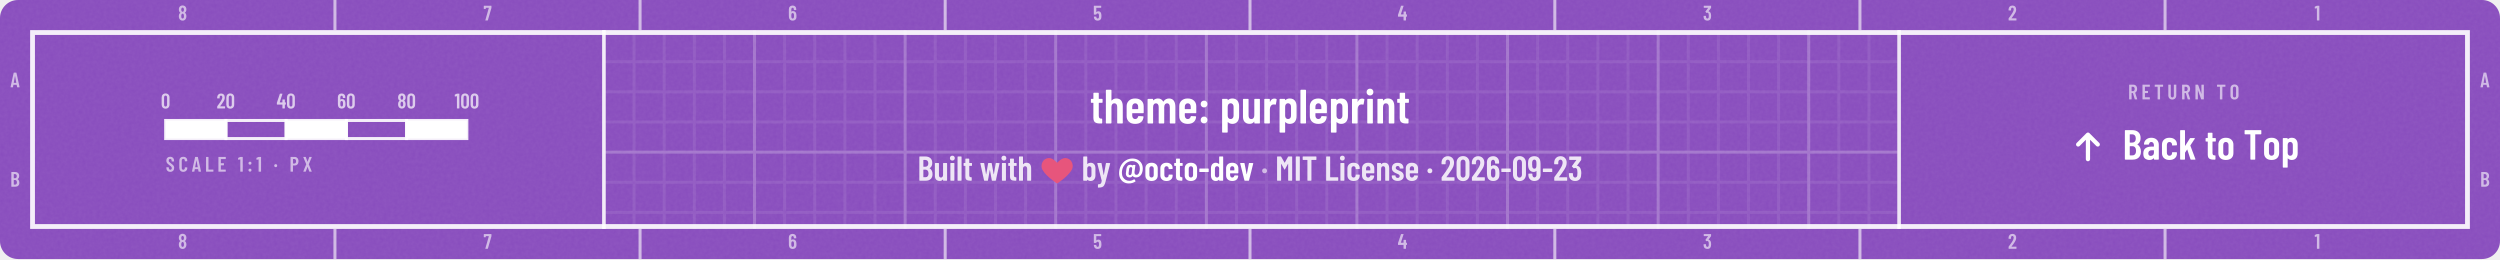
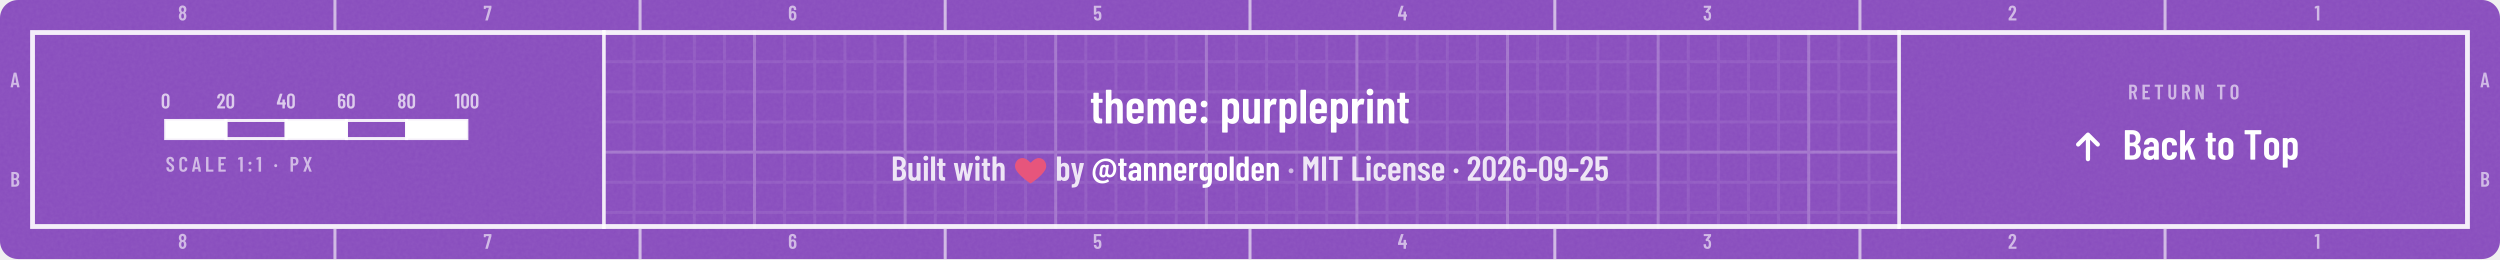
<svg xmlns="http://www.w3.org/2000/svg" width="830" height="86" viewBox="0 0 830 86" role="img" aria-labelledby="t d">
  <defs>
    <clipPath id="kc1">
      <rect x="0" y="0" width="830" height="86" rx="6" />
    </clipPath>
    <filter id="kn2" x="0" y="0" width="100%" height="100%">
      <feTurbulence type="fractalNoise" baseFrequency=".85" numOctaves="2" stitchTiles="stitch" />
      <feColorMatrix values="0 0 0 0 1 0 0 0 0 1 0 0 0 0 1 0 0 0 0.06 0" />
    </filter>
    <pattern id="kp3" width="10" height="10" patternUnits="userSpaceOnUse">
      <path d="M10 .5H.5V10" fill="none" stroke="#FFFFFF" stroke-opacity="0.075" />
    </pattern>
    <pattern id="kp4" width="50" height="50" patternUnits="userSpaceOnUse">
      <path d="M50 .5H.5V50" fill="none" stroke="#FFFFFF" stroke-opacity="0.16" />
    </pattern>
    <clipPath id="kc5">
      <path clip-rule="evenodd" d="M10 10h810v66h-810zM10 10h190v66h-190zM630 10h190v66h-190z" />
    </clipPath>
    <path id="m45" d="M27 263V339Q27 344 30 348Q34 351 39 351H286Q291 351 294 348Q298 344 298 339V263Q298 258 294 254Q291 251 286 251H39Q34 251 30 254Q27 258 27 263Z" />
    <path id="m48" d="M38 183V517Q38 604 89 658Q140 711 224 711Q309 711 360 658Q412 604 412 517V183Q412 96 360 42Q309 -11 224 -11Q140 -11 89 42Q38 96 38 183ZM296 176V524Q296 563 276 586Q257 610 224 610Q192 610 173 586Q154 563 154 524V176Q154 137 173 114Q192 90 224 90Q257 90 276 114Q296 137 296 176Z" />
    <path id="m49" d="M122 700H218Q223 700 226 696Q230 693 230 688V12Q230 7 226 4Q223 0 218 0H126Q121 0 118 4Q114 7 114 12V576Q114 578 112 580Q111 582 109 581L27 565H24Q13 565 13 576L10 643Q10 653 18 657L107 697Q114 700 122 700Z" />
    <path id="m50" d="M173 100H392Q397 100 400 96Q404 93 404 88V12Q404 7 400 4Q397 0 392 0H43Q38 0 34 4Q31 7 31 12V92Q31 101 36 107L75 160Q114 212 152 266Q189 320 215 363Q273 459 273 522Q273 562 256 585Q238 608 209 608Q180 608 163 586Q146 563 147 526V487Q147 482 144 478Q140 475 135 475H41Q36 475 32 478Q29 482 29 487V530Q33 610 84 659Q134 708 214 708Q293 708 342 656Q390 605 390 521Q390 471 373 422Q356 373 319 317Q294 277 260 229Q225 181 214 166Q184 126 170 106Q168 104 169 102Q170 100 173 100Z" />
    <path id="m51" d="M387 218Q387 169 380 134Q368 66 326 29Q283 -8 210 -8Q134 -8 86 32Q38 73 32 143Q30 165 28 207Q28 219 40 219H132Q144 219 144 207Q146 173 148 156Q153 125 169 108Q185 92 210 92Q234 92 250 108Q266 123 271 152Q276 182 276 230Q276 281 269 315Q263 341 248 355Q233 369 210 369Q195 369 183 360Q177 356 174 356Q172 356 166 360L119 408Q115 412 115 417Q115 421 118 425L243 595Q245 597 244 599Q242 601 239 601H49Q44 601 40 604Q37 608 37 613V688Q37 693 40 696Q44 700 49 700H373Q378 700 382 696Q385 693 385 688V609Q385 602 380 594L266 438Q262 432 268 431Q309 426 338 392Q368 358 378 307Q387 267 387 218Z" />
    <path id="m52" d="M443 275V194Q443 189 440 186Q436 182 431 182H401Q396 182 396 177V12Q396 7 392 4Q389 0 384 0H292Q287 0 284 4Q280 7 280 12V177Q280 182 275 182H29Q24 182 20 186Q17 189 17 194V259Q17 268 19 274L158 690Q161 700 171 700H271Q277 700 280 696Q283 693 281 686L153 293Q152 287 157 287H275Q280 287 280 292V412Q280 417 284 420Q287 424 292 424H384Q389 424 392 420Q396 417 396 412V292Q396 287 401 287H431Q436 287 440 284Q443 280 443 275Z" />
    <path id="m53" d="M400 216Q400 175 396 146Q391 72 344 32Q297 -8 219 -8Q145 -8 99 30Q53 68 43 144L40 172Q40 184 52 184H144Q156 184 157 172Q157 166 159 154Q171 92 219 92Q244 92 260 108Q275 124 280 153Q284 178 284 217Q284 254 278 281Q273 307 258 322Q242 336 219 336Q171 336 157 290Q154 279 144 279H51Q46 279 42 282Q39 286 39 291V688Q39 693 42 696Q46 700 51 700H377Q382 700 386 696Q389 693 389 688V612Q389 607 386 604Q382 600 377 600H160Q155 600 155 595V400Q155 397 157 396Q159 396 161 398Q178 416 202 426Q227 437 254 437Q314 437 350 398Q387 360 394 290Q400 259 400 216Z" />
    <path id="m54" d="M401 216Q401 193 399 151Q394 75 346 34Q299 -8 221 -8Q147 -8 101 30Q55 69 46 144Q40 171 40 207L39 532Q39 613 88 660Q138 708 219 708Q295 708 343 660Q391 612 391 532V507Q391 502 388 498Q384 495 379 495H287Q282 495 278 498Q275 502 275 507V526Q275 560 258 582Q242 605 219 605Q191 605 174 583Q156 561 156 526V423Q156 420 158 419Q160 418 162 420Q191 447 234 447Q303 447 346 403Q389 359 396 286Q401 253 401 216ZM284 224Q284 250 279 295Q267 353 220 353Q196 353 180 338Q165 322 160 292Q156 257 156 224Q156 195 159 157Q164 125 180 108Q195 91 220 91Q245 91 260 109Q276 127 281 160Q284 196 284 224Z" />
    <path id="m55" d="M90 13 255 594Q257 600 251 600H116Q111 600 111 595V559Q111 554 108 550Q104 547 99 547H28Q23 547 20 550Q16 554 16 559L17 688Q17 693 20 696Q24 700 29 700H368Q373 700 376 696Q380 693 380 688V607Q380 603 378 593L211 10Q208 0 197 0H100Q87 0 90 13Z" />
    <path id="m56" d="M325 364Q358 345 375 306Q396 259 396 200Q396 147 380 107Q360 53 318 22Q275 -8 216 -8Q158 -8 116 22Q73 52 53 106Q38 148 38 200Q38 259 56 301Q71 341 109 363Q113 366 109 369Q76 390 58 427Q38 470 38 523Q38 581 58 620Q78 664 120 688Q161 712 216 712Q270 712 312 688Q353 665 374 621Q396 579 396 523Q396 471 376 429Q358 392 325 371Q319 367 325 364ZM159 559Q152 541 152 513Q152 483 162 456Q169 435 183 423Q197 411 216 411Q237 411 252 424Q266 436 273 459Q281 483 281 513Q281 547 271 568Q264 589 250 600Q236 612 216 612Q198 612 184 602Q171 591 164 573ZM281 206Q281 244 272 271Q266 295 252 308Q237 322 216 322Q195 322 180 308Q166 294 160 268Q152 242 152 208Q152 177 158 151Q163 123 178 108Q194 92 216 92Q239 92 255 108Q271 124 276 153Q281 180 281 206Z" />
    <path id="m57" d="M384 168Q384 87 334 40Q285 -8 204 -8Q128 -8 80 40Q32 88 32 168V193Q32 198 36 202Q39 205 44 205H136Q141 205 144 202Q148 198 148 193V174Q148 140 164 118Q181 95 204 95Q232 95 250 117Q267 139 267 174V276Q267 279 265 280Q263 281 261 279Q232 253 189 253Q120 253 77 297Q34 341 27 414Q22 447 22 484Q22 518 25 549Q29 625 76 666Q124 708 203 708Q276 708 322 670Q368 631 378 556Q383 526 383 493ZM267 476Q267 506 264 543Q253 609 204 609Q179 609 163 591Q147 573 142 540Q140 516 140 476Q140 439 145 405Q150 377 166 362Q181 347 204 347Q228 347 244 362Q259 378 263 408Q267 443 267 476Z" />
    <path id="m58" d="M57 404Q57 435 77 455Q97 475 128 475Q159 475 178 455Q198 435 198 404Q198 373 178 353Q158 333 128 333Q97 333 77 353Q57 373 57 404ZM57 73Q57 104 77 124Q97 144 128 144Q159 144 178 124Q198 104 198 73Q198 42 178 22Q158 2 128 2Q97 2 77 22Q57 42 57 73Z" />
    <path id="m64" d="M722 352Q722 327 719 301Q706 204 655 150Q604 95 529 95Q465 95 431 135Q427 138 424 134Q409 113 387 104Q365 94 343 94Q292 94 262 124Q233 154 233 201Q233 218 238 250L242 283Q244 307 250 347Q268 461 367 461Q380 461 394 456Q409 451 421 440Q428 435 428 442V444Q429 455 441 455H497Q509 455 508 442L484 258Q483 252 483 240Q483 206 499 188Q515 170 541 170Q577 170 602 206Q626 243 634 303Q637 326 637 346Q637 413 609 463Q581 513 530 540Q480 567 414 567Q342 567 279 530Q216 492 174 426Q132 359 122 275Q119 251 119 229Q119 156 149 104Q179 51 228 24Q277 -3 333 -3Q408 -3 468 39Q473 42 476 42Q482 42 485 36L511 -6Q513 -9 513 -14Q513 -19 508 -23Q472 -48 424 -63Q375 -78 319 -78Q239 -78 175 -42Q111 -5 74 62Q38 130 38 221Q38 253 42 280Q55 384 109 466Q163 549 246 595Q328 641 422 641Q510 641 578 605Q646 569 684 504Q722 438 722 352ZM400 212 403 233 404 243 414 326 416 343Q419 365 408 379Q398 393 379 393Q360 393 346 379Q332 365 329 343L326 322Q320 283 320 276L312 212Q311 188 321 174Q331 161 350 161Q369 161 382 175Q396 189 400 212Z" />
    <path id="m65" d="M325 11 306 116Q306 121 300 121H154Q148 121 148 116L129 11Q128 0 116 0H25Q11 0 14 13L162 689Q164 700 175 700H281Q292 700 294 689L442 13V9Q442 0 431 0H338Q326 0 325 11ZM171 212H282Q288 212 287 217L229 533Q228 536 226 536Q224 536 223 533L166 217Q165 212 171 212Z" />
    <path id="m66" d="M242 0H66Q61 0 58 4Q54 7 54 12V688Q54 693 58 696Q61 700 66 700H224Q319 700 373 652Q427 604 427 512Q427 409 354 365Q349 362 352 359Q391 334 413 292Q435 250 435 192Q435 100 382 50Q328 0 242 0ZM170 595V409Q170 404 175 404H226Q267 404 290 429Q313 454 313 500Q313 548 290 574Q267 600 226 600H175Q170 600 170 595ZM319 208Q319 260 296 290Q273 319 233 319H175Q170 319 170 314V106Q170 101 175 101H233Q273 101 296 129Q319 157 319 208Z" />
    <path id="m67" d="M42 180V521Q42 607 94 658Q145 708 230 708Q316 708 368 658Q420 607 420 521V509Q420 504 416 500Q413 496 408 496L315 492Q303 492 303 504V529Q303 564 283 586Q263 608 230 608Q198 608 178 586Q158 564 158 529V171Q158 136 178 114Q198 92 230 92Q263 92 283 114Q303 136 303 171V196Q303 201 306 204Q310 208 315 208L408 204Q413 204 416 200Q420 197 420 192V180Q420 95 368 44Q316 -8 230 -8Q145 -8 94 44Q42 95 42 180Z" />
    <path id="m69" d="M391 600H175Q170 600 170 595V406Q170 401 175 401H303Q308 401 312 398Q315 394 315 389V312Q315 307 312 304Q308 300 303 300H175Q170 300 170 295V105Q170 100 175 100H391Q396 100 400 96Q403 93 403 88V12Q403 7 400 4Q396 0 391 0H66Q61 0 58 4Q54 7 54 12V688Q54 693 58 696Q61 700 66 700H391Q396 700 400 696Q403 693 403 688V612Q403 607 400 604Q396 600 391 600Z" />
    <path id="m73" d="M54 12V688Q54 693 58 696Q61 700 66 700H158Q163 700 166 696Q170 693 170 688V12Q170 7 166 4Q163 0 158 0H66Q61 0 58 4Q54 7 54 12Z" />
    <path id="m76" d="M54 12V688Q54 693 58 696Q61 700 66 700H158Q163 700 166 696Q170 693 170 688V105Q170 100 175 100H391Q396 100 400 96Q403 93 403 88V12Q403 7 400 4Q396 0 391 0H66Q61 0 58 4Q54 7 54 12Z" />
    <path id="m77" d="M383 700H475Q480 700 484 696Q487 693 487 688V12Q487 7 484 4Q480 0 475 0H383Q378 0 374 4Q371 7 371 12V484Q371 488 369 488Q367 488 365 485L278 327Q273 319 269 319Q265 319 260 327L173 485Q171 488 169 488Q167 488 167 484V12Q167 7 164 4Q160 0 155 0H63Q58 0 54 4Q51 7 51 12V688Q51 693 54 696Q58 700 63 700H155Q165 700 170 692L267 521Q270 517 273 521L368 692Q373 700 383 700Z" />
    <path id="m78" d="M350 700H441Q446 700 450 696Q453 693 453 688V12Q453 7 450 4Q446 0 441 0H336Q326 0 323 10L174 434Q173 437 170 436Q168 436 168 433L169 12Q169 7 166 4Q162 0 157 0H66Q61 0 58 4Q54 7 54 12V688Q54 693 58 696Q61 700 66 700H169Q179 700 182 690L332 269Q333 266 336 266Q338 267 338 270V688Q338 693 342 696Q345 700 350 700Z" />
    <path id="m79" d="M42 182V518Q42 604 94 656Q147 708 233 708Q319 708 372 656Q425 604 425 518V182Q425 96 372 44Q319 -8 233 -8Q147 -8 94 44Q42 96 42 182ZM309 177V523Q309 561 288 584Q267 608 233 608Q199 608 178 584Q158 561 158 523V177Q158 139 178 116Q199 92 233 92Q267 92 288 116Q309 139 309 177Z" />
    <path id="m80" d="M432 495Q432 405 384 350Q337 295 259 295H174Q169 295 169 290V12Q169 7 166 4Q162 0 157 0H65Q60 0 56 4Q53 7 53 12V689Q53 694 56 698Q60 701 65 701H253Q306 701 346 675Q387 649 410 602Q432 555 432 495ZM316 492Q316 542 294 572Q271 601 234 601H174Q169 601 169 596V391Q169 386 174 386H234Q271 386 294 414Q316 443 316 492Z" />
    <path id="m82" d="M318 10 233 297Q231 301 228 301H175Q170 301 170 296V12Q170 7 166 4Q163 0 158 0H66Q61 0 58 4Q54 7 54 12V688Q54 693 58 696Q61 700 66 700H254Q307 700 348 674Q388 649 410 602Q433 556 433 496Q433 434 409 389Q385 344 342 321Q338 320 339 315L437 14Q438 12 438 9Q438 0 427 0H331Q321 0 318 10ZM170 595V396Q170 391 175 391H236Q272 391 294 419Q317 447 317 495Q317 543 294 572Q272 600 236 600H175Q170 600 170 595Z" />
    <path id="m83" d="M34 173V199Q34 204 38 208Q41 211 46 211H137Q142 211 146 208Q149 204 149 199V179Q149 140 168 116Q188 92 219 92Q250 92 270 114Q290 137 290 174Q290 200 279 219Q268 238 248 255Q228 272 184 304Q134 340 104 368Q73 396 52 436Q32 475 32 527Q32 610 82 659Q132 708 214 708Q297 708 348 656Q399 605 399 520V496Q399 491 396 488Q392 484 387 484H297Q292 484 288 488Q285 491 285 496V522Q285 561 266 584Q246 608 214 608Q184 608 165 586Q146 565 146 527Q146 491 166 466Q187 441 247 397Q308 352 339 324Q370 295 387 261Q404 227 404 180Q404 95 353 44Q302 -8 219 -8Q136 -8 85 42Q34 92 34 173Z" />
    <path id="m84" d="M425 688V612Q425 607 422 604Q418 600 413 600H286Q281 600 281 595V12Q281 7 278 4Q274 0 269 0H177Q172 0 168 4Q165 7 165 12V595Q165 600 160 600H40Q35 600 32 604Q28 607 28 612V688Q28 693 32 696Q35 700 40 700H413Q418 700 422 696Q425 693 425 688Z" />
    <path id="m85" d="M50 194V688Q50 693 54 696Q57 700 62 700H154Q159 700 162 696Q166 693 166 688V182Q166 142 186 117Q206 92 239 92Q272 92 292 117Q312 142 312 182V688Q312 693 316 696Q319 700 324 700H416Q421 700 424 696Q428 693 428 688V194Q428 103 376 48Q324 -8 239 -8Q153 -8 102 48Q50 103 50 194Z" />
    <path id="m88" d="M31 14 168 347Q169 350 168 353L31 686Q30 688 30 692Q30 700 40 700H135Q145 700 148 690L228 473Q229 470 231 470Q233 470 234 473L313 690Q316 700 326 700H420Q427 700 429 696Q431 692 429 686L292 353Q291 350 292 347L429 14Q430 12 430 8Q430 0 420 0H327Q316 0 313 10L234 226Q233 229 231 229Q229 229 228 226L148 10Q145 0 134 0H40Q33 0 31 4Q29 8 31 14Z" />
    <path id="m97" d="M397 352V12Q397 7 394 4Q390 0 385 0H293Q288 0 284 4Q281 7 281 12V31Q281 34 279 35Q277 36 275 33Q240 -8 173 -8Q116 -8 72 24Q29 57 29 143Q29 233 82 271Q134 309 224 309H276Q281 309 281 314V340Q281 376 263 398Q245 419 218 419Q197 419 183 406Q169 392 166 369Q165 357 153 357H56Q44 357 45 369Q50 437 98 478Q147 519 220 519Q299 519 348 473Q397 427 397 352ZM281 160V217Q281 222 276 222H224Q190 222 169 204Q148 185 148 150Q148 119 164 104Q180 88 205 88Q235 88 258 107Q281 126 281 160Z" />
    <path id="m98" d="M399 357V154Q399 80 362 36Q325 -8 258 -8Q204 -8 168 27Q166 29 164 28Q162 27 162 24V12Q162 7 158 4Q155 0 150 0H58Q53 0 50 4Q46 7 46 12V688Q46 693 50 696Q53 700 58 700H150Q155 700 158 696Q162 693 162 688V486Q162 483 164 482Q167 482 170 486Q189 503 212 511Q236 519 258 519Q324 519 362 476Q399 433 399 357ZM222 419Q198 419 182 404Q166 388 162 362V149Q166 123 182 108Q198 92 222 92Q250 92 267 112Q284 131 284 163V348Q284 380 267 400Q250 419 222 419Z" />
    <path id="m99" d="M38 155V357Q38 430 86 474Q133 519 215 519Q297 519 345 476Q393 432 393 365V351Q393 346 390 342Q386 339 381 339L289 335Q277 335 277 347V357Q277 382 260 400Q242 419 215 419Q188 419 171 399Q154 379 154 348V163Q154 132 171 112Q188 92 215 92Q242 92 260 110Q277 129 277 155V165Q277 170 280 174Q284 177 289 177L381 176Q386 176 390 172Q393 169 393 164V146Q393 77 345 34Q297 -8 215 -8Q133 -8 86 36Q38 80 38 155Z" />
    <path id="m100" d="M287 700H379Q384 700 388 696Q391 693 391 688V12Q391 7 388 4Q384 0 379 0H287Q282 0 278 4Q275 7 275 12V24Q275 27 273 28Q271 29 269 27Q233 -8 179 -8Q112 -8 75 36Q38 80 38 154V357Q38 433 76 476Q113 519 179 519Q202 519 226 510Q250 502 269 483Q271 481 273 482Q275 483 275 486V688Q275 693 278 696Q282 700 287 700ZM275 149V362Q271 388 255 404Q239 419 215 419Q187 419 170 400Q153 380 153 348V163Q153 131 170 112Q187 92 215 92Q239 92 255 108Q271 123 275 149Z" />
    <path id="m101" d="M380 213H159Q154 213 154 208V163Q154 132 171 112Q188 92 215 92Q238 92 254 106Q271 121 276 144Q279 154 289 154L378 150Q383 150 386 146Q390 143 389 137Q382 67 338 30Q294 -8 215 -8Q133 -8 86 36Q38 79 38 154V357Q38 430 86 474Q133 519 215 519Q297 519 344 474Q392 430 392 357V225Q392 220 388 216Q385 213 380 213ZM154 348V303Q154 298 159 298H272Q277 298 277 303V348Q277 380 260 400Q243 419 215 419Q188 419 171 399Q154 379 154 348Z" />
+     <path id="m103" d="M287 511H379Q384 511 388 508Q391 504 391 499V19Q391 -89 342 -148Q293 -206 167 -206Q145 -206 134 -205Q122 -204 122 -192V-115Q122 -102 135 -104Q192 -105 222 -90Q253 -75 264 -46Q275 -17 275 30V41Q275 44 273 44Q271 45 269 42Q236 -1 175 -1Q108 -1 73 42Q38 86 38 161V357Q38 434 74 476Q109 519 175 519Q236 519 269 476Q271 473 273 474Q275 474 275 477V499Q275 504 278 508Q282 511 287 511ZM275 169V348Q275 380 258 400Q242 419 215 419Q188 419 171 399Q154 379 154 348V169Q154 138 171 118Q188 99 215 99Q242 99 258 118Q275 138 275 169Z" />
    <path id="m104" d="M397 352V12Q397 7 394 4Q390 0 385 0H293Q288 0 284 4Q281 7 281 12V343Q281 379 266 399Q251 419 223 419Q194 419 178 398Q162 377 162 340V12Q162 7 158 4Q155 0 150 0H58Q53 0 50 4Q46 7 46 12V688Q46 693 50 696Q53 700 58 700H150Q155 700 158 696Q162 693 162 688V479Q162 476 164 476Q167 475 170 479Q204 519 265 519Q330 519 364 476Q397 432 397 352Z" />
    <path id="m105" d="M36 652Q36 683 56 703Q76 723 107 723Q138 723 158 703Q177 683 177 652Q177 621 157 601Q137 581 107 581Q76 581 56 601Q36 621 36 652ZM50 12V499Q50 504 54 508Q57 511 62 511H154Q159 511 162 508Q166 504 166 499V12Q166 7 162 4Q159 0 154 0H62Q57 0 54 4Q50 7 50 12Z" />
    <path id="m107" d="M46 12V688Q46 693 50 696Q53 700 58 700H150Q155 700 158 696Q162 693 162 688V332Q162 328 164 328Q166 328 168 331L277 503Q281 511 291 511H387Q394 511 396 506Q398 502 394 496L290 339Q288 335 289 332L409 14Q410 12 410 9Q410 0 399 0H304Q294 0 291 10L217 236Q216 239 214 240Q212 240 211 237L164 167Q162 163 162 161V12Q162 7 158 4Q155 0 150 0H58Q53 0 50 4Q46 7 46 12Z" />
    <path id="m108" d="M42 12V688Q42 693 46 696Q49 700 54 700H146Q151 700 154 696Q158 693 158 688V12Q158 7 154 4Q151 0 146 0H54Q49 0 46 4Q42 7 42 12Z" />
    <path id="m109" d="M623 347V12Q623 7 620 4Q616 0 611 0H520Q515 0 512 4Q508 7 508 12V339Q508 377 493 398Q478 419 452 419Q424 419 408 398Q392 377 392 340V12Q392 7 388 4Q385 0 380 0H289Q284 0 280 4Q277 7 277 12V339Q277 377 262 398Q246 419 221 419Q193 419 177 398Q161 377 161 340V12Q161 7 158 4Q154 0 149 0H58Q53 0 50 4Q46 7 46 12V499Q46 504 50 508Q53 511 58 511H149Q154 511 158 508Q161 504 161 499V483Q161 480 163 479Q165 478 167 481Q187 501 212 510Q237 519 261 519Q335 519 370 456Q373 452 379 459Q399 491 430 505Q460 519 491 519Q556 519 590 474Q623 428 623 347Z" />
    <path id="m110" d="M397 352V12Q397 7 394 4Q390 0 385 0H293Q288 0 284 4Q281 7 281 12V343Q281 379 266 399Q251 419 223 419Q194 419 178 398Q162 377 162 340V12Q162 7 158 4Q155 0 150 0H58Q53 0 50 4Q46 7 46 12V499Q46 504 50 508Q53 511 58 511H150Q155 511 158 508Q162 504 162 499V479Q162 476 164 476Q167 475 170 479Q204 519 265 519Q330 519 364 476Q397 432 397 352Z" />
    <path id="m111" d="M38 155V356Q38 430 86 474Q134 519 216 519Q299 519 347 474Q395 430 395 356V155Q395 80 348 36Q300 -8 216 -8Q133 -8 86 36Q38 80 38 155ZM279 164V348Q279 379 262 399Q244 419 216 419Q188 419 171 400Q154 380 154 348V164Q154 132 171 112Q188 93 216 93Q244 93 262 112Q279 132 279 164Z" />
    <path id="m112" d="M403 357V155Q403 78 366 35Q329 -8 262 -8Q239 -8 215 0Q191 9 172 28Q170 30 168 29Q166 28 166 25V-177Q166 -182 162 -186Q159 -189 154 -189H62Q57 -189 54 -186Q50 -182 50 -177V499Q50 504 54 508Q57 511 62 511H154Q159 511 162 508Q166 504 166 499V487Q166 484 168 484Q171 483 174 487Q209 519 262 519Q329 519 366 476Q403 432 403 357ZM226 420Q199 420 182 400Q166 380 166 348V163Q166 131 182 112Q199 92 226 92Q254 92 271 112Q288 131 288 163V348Q288 380 271 400Q254 420 226 420Z" />
    <path id="m114" d="M297 507Q305 502 303 492L287 399Q286 387 273 392Q259 396 247 396Q235 396 225 393Q197 389 180 362Q162 334 162 296V13Q162 8 158 4Q155 1 150 1H58Q53 1 50 4Q46 8 46 13V499Q46 504 50 508Q53 511 58 511H150Q155 511 158 508Q162 504 162 499V453Q162 449 164 448Q166 448 167 452Q194 517 255 517Q282 517 297 507Z" />
    <path id="m115" d="M30 135V142Q30 147 34 150Q37 154 42 154H128Q133 154 136 150Q140 147 140 142V137Q140 113 158 97Q177 81 204 81Q230 81 245 96Q260 111 260 134Q260 154 247 168Q234 181 219 188Q204 195 165 211Q108 233 72 267Q35 301 35 368Q35 438 80 478Q124 517 200 517Q278 517 324 476Q369 434 369 364Q369 359 366 356Q362 352 357 352H273Q268 352 264 356Q261 359 261 364V370Q261 394 244 410Q228 426 203 426Q177 426 162 410Q146 393 146 370Q146 351 158 338Q170 325 185 318Q200 310 235 295Q277 278 306 262Q334 245 356 214Q377 184 377 139Q377 72 330 33Q283 -6 203 -6Q124 -6 77 32Q30 70 30 135Z" />
    <path id="m116" d="M248 429H186Q181 429 181 424V162Q181 127 194 114Q207 100 233 101H240Q245 101 248 98Q252 94 252 89V12Q252 7 248 4Q245 0 240 0H206Q138 0 104 25Q69 50 69 119V424Q69 429 64 429H29Q24 429 20 432Q17 436 17 441V499Q17 504 20 508Q24 511 29 511H64Q69 511 69 516V626Q69 631 72 634Q76 638 81 638H169Q174 638 178 634Q181 631 181 626V516Q181 511 186 511H248Q253 511 256 508Q260 504 260 499V441Q260 436 256 432Q253 429 248 429Z" />
    <path id="m117" d="M289 511H381Q386 511 390 508Q393 504 393 499V12Q393 7 390 4Q386 0 381 0H289Q284 0 280 4Q277 7 277 12V34Q277 37 275 38Q273 39 271 36Q242 -7 178 -7Q117 -7 80 30Q42 66 42 142V499Q42 504 46 508Q49 511 54 511H146Q151 511 154 508Q158 504 158 499V167Q158 92 216 92Q245 92 261 114Q277 135 277 172V499Q277 504 280 508Q284 511 289 511Z" />
-     <path id="m118" d="M141 10 19 499V503Q19 512 30 512H132Q144 512 145 501L205 190Q206 187 208 187Q210 187 211 190L270 501Q271 512 283 512L385 510Q399 510 396 497L275 10Q272 0 261 0H155Q144 0 141 10Z" />
    <path id="m119" d="M126 11 19 499V503Q19 512 30 512H118Q130 512 131 501L183 190Q184 187 186 187Q188 187 189 190L244 501Q245 512 257 512H335Q347 512 348 501L404 189Q405 186 407 186Q409 186 410 189L463 501Q464 512 476 512L563 510Q576 510 573 497L466 11Q464 0 453 0H363Q351 0 350 11L297 303Q296 306 294 306Q292 306 291 303L239 11Q238 0 226 0H139Q128 0 126 11Z" />
    <path id="m121" d="M34 -187V-115Q34 -110 37 -106Q40 -103 44 -103Q77 -102 96 -94Q115 -87 126 -66Q138 -44 143 -3L142 3L16 499V503Q16 512 27 512H125Q137 512 138 501L199 170Q200 167 202 167Q204 167 205 170L264 501Q265 512 277 512L376 510Q390 510 387 497L253 -28Q234 -99 213 -134Q192 -169 154 -184Q116 -199 45 -199H40Q38 -199 36 -196Q34 -192 34 -187Z" />
    <path id="m183" d="M37 286Q37 317 57 337Q77 357 108 357Q139 357 158 337Q178 317 178 286Q178 255 158 235Q138 215 108 215Q77 215 57 235Q37 255 37 286Z" />
  </defs>
  <rect y="0" width="830" height="86" rx="6" fill="#884CBD" />
  <rect y="0" width="830" height="86" clip-path="url(#kc1)" filter="url(#kn2)" />
  <g clip-path="url(#kc5)">
    <rect y="0" width="830" height="86" fill="url(#kp3)" />
    <rect y="0" width="830" height="86" fill="url(#kp4)" />
  </g>
  <rect x="10.8" y="10.8" width="808.4" height="64.4" fill="none" stroke="#FFFFFF" stroke-opacity="0.9" stroke-width="1.6" />
  <path d="M111.2 0V10M111.2 76V86M212.5 0V10M212.5 76V86M313.8 0V10M313.8 76V86M415 0V10M415 76V86M516.2 0V10M516.2 76V86M617.5 0V10M617.5 76V86M718.8 0V10M718.8 76V86" stroke="#FFFFFF" stroke-opacity="0.6" />
  <g transform="scale(0.007 -0.007)" fill="#FFFFFF" fill-opacity="0.6">
    <use href="#m56" x="8444" y="-971" />
    <use href="#m56" x="8444" y="-11800" />
    <use href="#m55" x="22929" y="-971" />
    <use href="#m55" x="22929" y="-11800" />
    <use href="#m54" x="37375" y="-971" />
    <use href="#m54" x="37375" y="-11800" />
    <use href="#m53" x="51840" y="-971" />
    <use href="#m53" x="51840" y="-11800" />
    <use href="#m52" x="66288" y="-971" />
    <use href="#m52" x="66288" y="-11800" />
    <use href="#m51" x="80769" y="-971" />
    <use href="#m51" x="80769" y="-11800" />
    <use href="#m50" x="95234" y="-971" />
    <use href="#m50" x="95234" y="-11800" />
    <use href="#m49" x="109774" y="-971" />
    <use href="#m49" x="109774" y="-11800" />
    <use href="#m65" x="486" y="-4143" />
    <use href="#m65" x="117629" y="-4143" />
    <use href="#m66" x="483" y="-8857" />
    <use href="#m66" x="117626" y="-8857" />
  </g>
  <path d="M200.5 10V76M630.5 10V76" stroke="#FFFFFF" stroke-opacity="0.85" stroke-width="1.2" />
  <rect x="55" y="40" width="20" height="6" fill="#FFFFFF" stroke="#FFFFFF" stroke-opacity="0.9" />
  <rect x="75" y="40" width="20" height="6" fill="none" stroke="#FFFFFF" stroke-opacity="0.9" />
  <rect x="95" y="40" width="20" height="6" fill="#FFFFFF" stroke="#FFFFFF" stroke-opacity="0.9" />
  <rect x="115" y="40" width="20" height="6" fill="none" stroke="#FFFFFF" stroke-opacity="0.9" />
  <rect x="135" y="40" width="20" height="6" fill="#FFFFFF" stroke="#FFFFFF" stroke-opacity="0.9" />
  <g transform="translate(53.4 36) scale(0.007 -0.007)" fill="#FFFFFF" fill-opacity="0.7">
    <use href="#m48" x="0" />
  </g>
  <g transform="translate(71.9 36) scale(0.007 -0.007)" fill="#FFFFFF" fill-opacity="0.7">
    <use href="#m50" x="0" />
    <use href="#m48" x="425" />
  </g>
  <g transform="translate(91.8 36) scale(0.007 -0.007)" fill="#FFFFFF" fill-opacity="0.7">
    <use href="#m52" x="0" />
    <use href="#m48" x="459" />
  </g>
  <g transform="translate(111.9 36) scale(0.007 -0.007)" fill="#FFFFFF" fill-opacity="0.7">
    <use href="#m54" x="0" />
    <use href="#m48" x="429" />
  </g>
  <g transform="translate(131.9 36) scale(0.007 -0.007)" fill="#FFFFFF" fill-opacity="0.7">
    <use href="#m56" x="0" />
    <use href="#m48" x="434" />
  </g>
  <g transform="translate(150.9 36) scale(0.007 -0.007)" fill="#FFFFFF" fill-opacity="0.7">
    <use href="#m49" x="0" />
    <use href="#m48" x="274" />
    <use href="#m48" x="724" />
  </g>
  <g transform="translate(55 57) scale(0.007 -0.007)" fill="#FFFFFF" fill-opacity="0.6">
    <use href="#m83" x="0" />
    <use href="#m67" x="605" />
    <use href="#m65" x="1234" />
    <use href="#m76" x="1861" />
    <use href="#m69" x="2448" />
    <use href="#m49" x="3426" />
    <use href="#m58" x="3871" />
    <use href="#m49" x="4294" />
    <use href="#m183" x="5111" />
    <use href="#m80" x="5869" />
    <use href="#m88" x="6498" />
  </g>
  <g transform="translate(361.9 41) scale(0.016 -0.016)" fill="#FFFFFF">
    <use href="#m116" x="0" />
    <use href="#m104" x="282" />
    <use href="#m101" x="721" />
    <use href="#m109" x="1147" />
    <use href="#m101" x="1812" />
    <use href="#m58" x="2238" />
    <use href="#m112" x="2690" />
    <use href="#m117" x="3131" />
    <use href="#m114" x="3569" />
    <use href="#m112" x="3882" />
    <use href="#m108" x="4323" />
    <use href="#m101" x="4522" />
    <use href="#m112" x="4948" />
    <use href="#m114" x="5389" />
    <use href="#m105" x="5702" />
    <use href="#m110" x="5917" />
    <use href="#m116" x="6356" />
  </g>
-   <g transform="translate(304.6 60) scale(0.0115 -0.0115)" fill="#FFFFFF" fill-opacity="0.85">
+   <g transform="translate(295.8 60) scale(0.0115 -0.0115)" fill="#FFFFFF" fill-opacity="0.85">
    <use href="#m66" x="0" />
    <use href="#m117" x="462" />
    <use href="#m105" x="900" />
    <use href="#m108" x="1115" />
    <use href="#m116" x="1314" />
    <use href="#m119" x="1796" />
    <use href="#m105" x="2388" />
    <use href="#m116" x="2603" />
    <use href="#m104" x="2885" />
  </g>
-   <g transform="translate(345.1 50.8) scale(0.4888)" fill="#E7557C" stroke="#E7557C" stroke-width="1.2" stroke-linejoin="round">
+   <g transform="translate(336.3 50.8) scale(0.4888)" fill="#E7557C" stroke="#E7557C" stroke-width="1.2" stroke-linejoin="round">
    <path d="M12 20s-7-4.5-9.5-9C1 8 3 4 6.5 4 9 4 12 7.5 12 7.5S15 4 17.5 4C21 4 23 8 21.5 11c-2.5 4.5-9.5 9-9.5 9z" />
  </g>
-   <g transform="translate(359.1 60) scale(0.0115 -0.0115)" fill="#FFFFFF" fill-opacity="0.85">
+   <g transform="translate(350.4 60) scale(0.0115 -0.0115)" fill="#FFFFFF" fill-opacity="0.85">
    <use href="#m98" x="0" />
    <use href="#m121" x="437" />
  </g>
-   <g transform="translate(371.1 60) scale(0.0115 -0.0115)" fill="#FFFFFF">
+   <g transform="translate(362.3 60) scale(0.0115 -0.0115)" fill="#FFFFFF">
    <use href="#m64" x="0" />
-     <use href="#m111" x="759" />
-     <use href="#m99" x="1191" />
-     <use href="#m116" x="1613" />
-     <use href="#m111" x="1895" />
-     <use href="#m45" x="2327" />
-     <use href="#m100" x="2652" />
-     <use href="#m101" x="3089" />
-     <use href="#m118" x="3515" />
-   </g>
-   <g transform="translate(418.6 60) scale(0.0115 -0.0115)" fill="#FFFFFF" fill-opacity="0.6">
+     <use href="#m116" x="759" />
+     <use href="#m97" x="1041" />
+     <use href="#m110" x="1475" />
+     <use href="#m110" x="1914" />
+     <use href="#m101" x="2353" />
+     <use href="#m114" x="2779" />
+     <use href="#m103" x="3092" />
+     <use href="#m111" x="3523" />
+     <use href="#m108" x="3955" />
+     <use href="#m100" x="4154" />
+     <use href="#m101" x="4591" />
+     <use href="#m110" x="5017" />
+   </g>
+   <g transform="translate(427.4 60) scale(0.0115 -0.0115)" fill="#FFFFFF" fill-opacity="0.6">
    <use href="#m183" x="0" />
  </g>
-   <g transform="translate(423.4 60) scale(0.0115 -0.0115)" fill="#FFFFFF" fill-opacity="0.85">
+   <g transform="translate(432.1 60) scale(0.0115 -0.0115)" fill="#FFFFFF" fill-opacity="0.85">
    <use href="#m77" x="0" />
    <use href="#m73" x="538" />
    <use href="#m84" x="762" />
    <use href="#m76" x="1414" />
    <use href="#m105" x="1829" />
    <use href="#m99" x="2044" />
    <use href="#m101" x="2466" />
    <use href="#m110" x="2892" />
    <use href="#m115" x="3331" />
    <use href="#m101" x="3729" />
    <use href="#m183" x="4355" />
    <use href="#m50" x="4770" />
    <use href="#m48" x="5195" />
    <use href="#m50" x="5645" />
    <use href="#m54" x="6070" />
    <use href="#m45" x="6499" />
    <use href="#m48" x="6824" />
    <use href="#m57" x="7274" />
    <use href="#m45" x="7697" />
    <use href="#m50" x="8022" />
-     <use href="#m51" x="8447" />
+     <use href="#m53" x="8447" />
  </g>
  <g transform="translate(706.5 33) scale(0.007 -0.007)" fill="#FFFFFF" fill-opacity="0.6">
    <use href="#m82" x="0" />
    <use href="#m69" x="632" />
    <use href="#m84" x="1239" />
    <use href="#m85" x="1862" />
    <use href="#m82" x="2512" />
    <use href="#m78" x="3144" />
    <use href="#m84" x="4194" />
    <use href="#m79" x="4817" />
  </g>
  <g transform="rotate(-90 693.2 48.5)">
    <g transform="translate(686.7 42) scale(0.5417)" fill="none" stroke="#FFFFFF" stroke-width="2.6" stroke-linecap="round" stroke-linejoin="round">
      <path d="M4 12h15M13 6l6 6-6 6" />
    </g>
  </g>
  <g transform="translate(704.7 53) scale(0.014 -0.014)" fill="#FFFFFF">
    <use href="#m66" x="0" />
    <use href="#m97" x="462" />
    <use href="#m99" x="896" />
    <use href="#m107" x="1318" />
    <use href="#m116" x="1951" />
    <use href="#m111" x="2233" />
    <use href="#m84" x="2865" />
    <use href="#m111" x="3317" />
    <use href="#m112" x="3749" />
  </g>
</svg>
